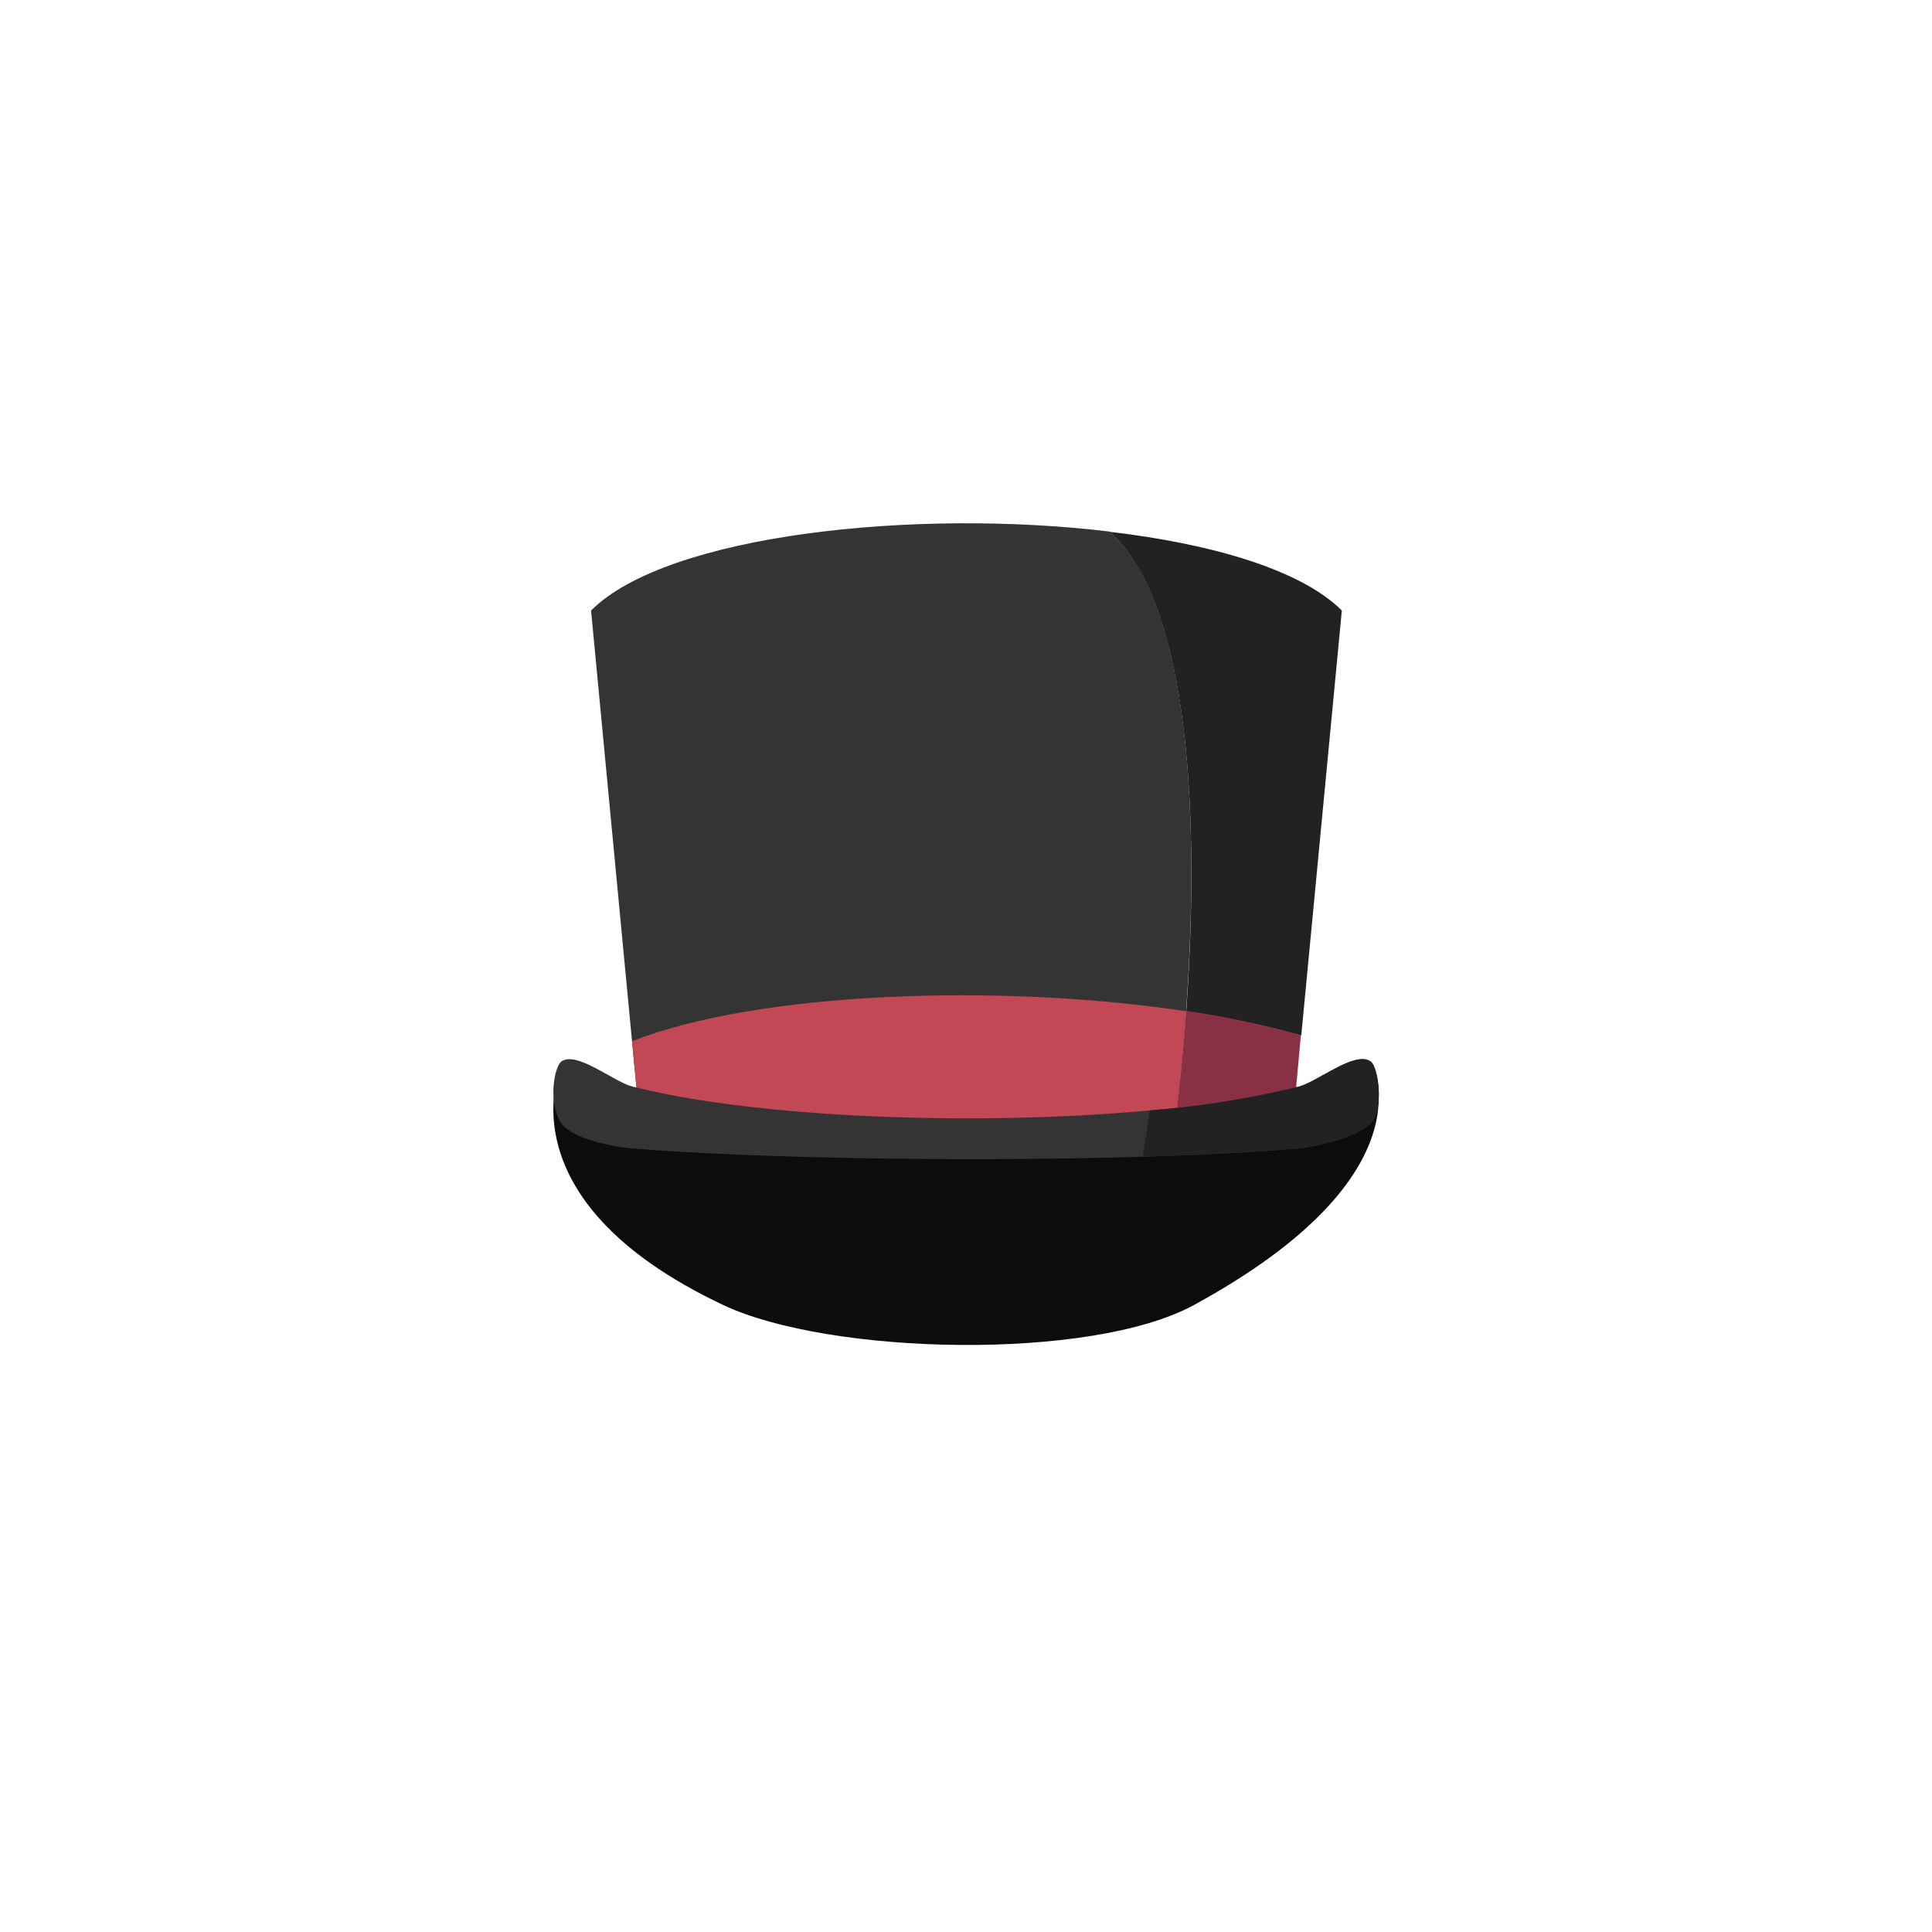
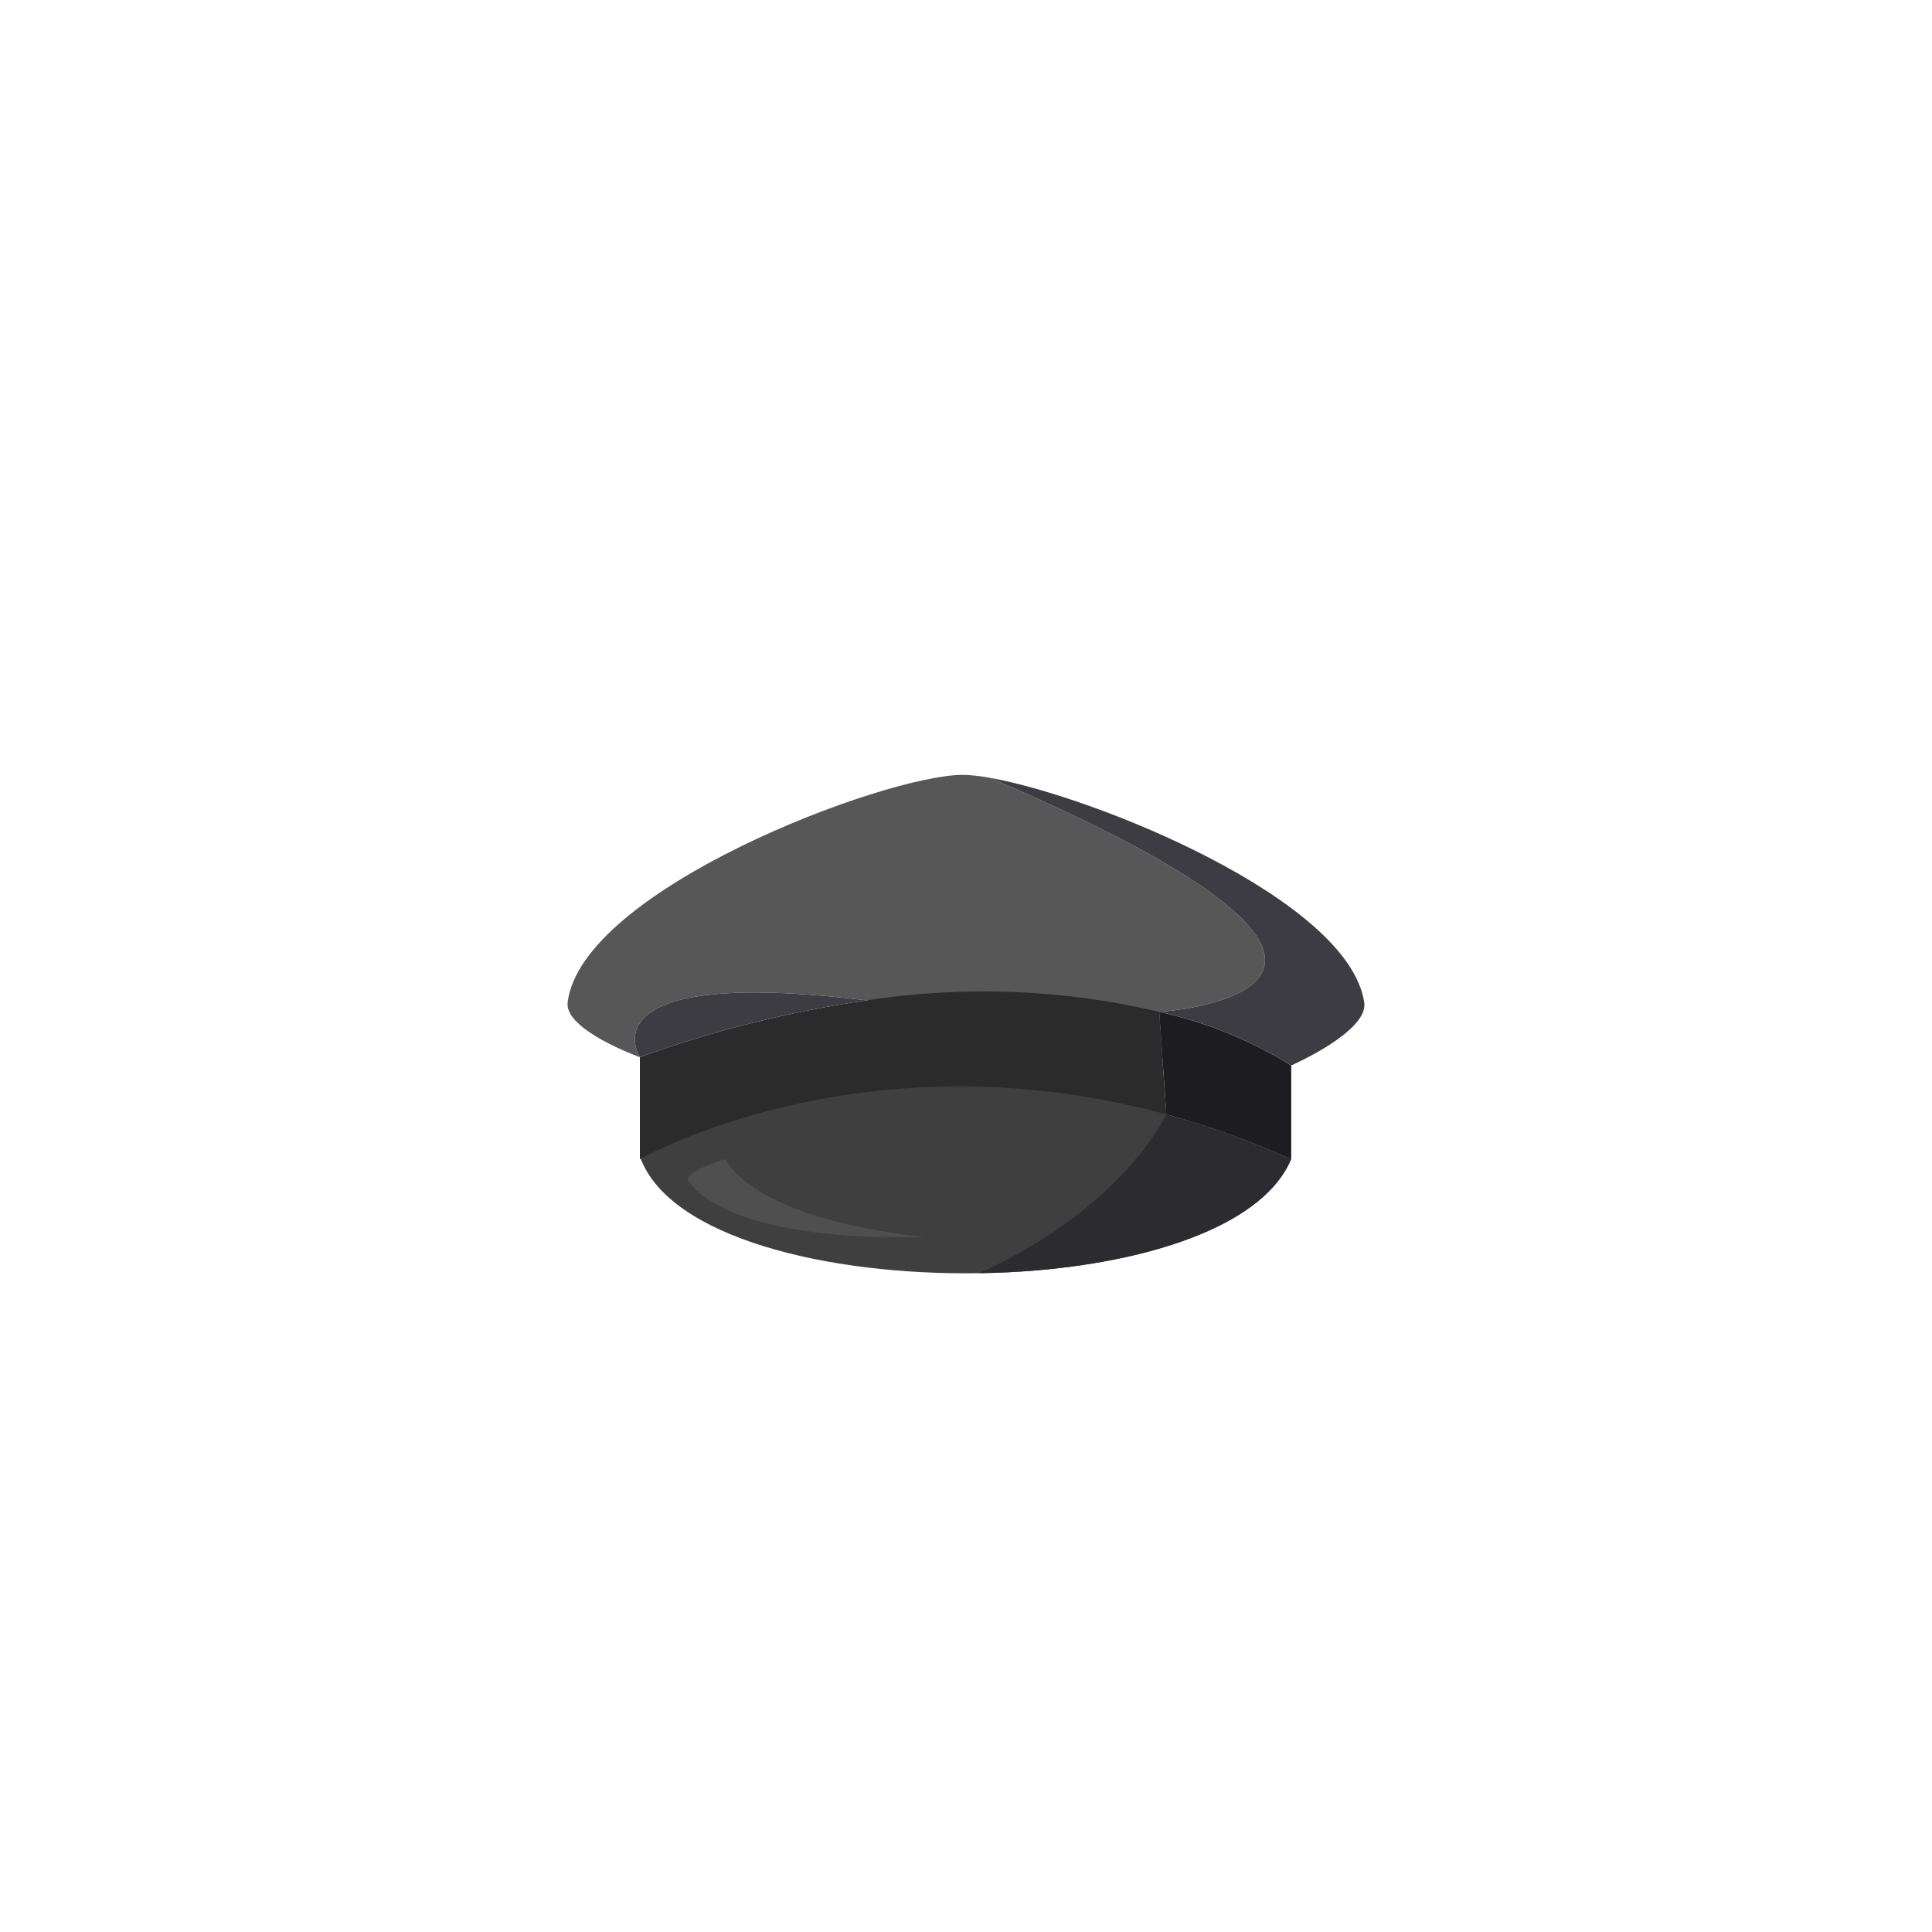
<svg xmlns="http://www.w3.org/2000/svg" id="Camada_1" data-name="Camada 1" viewBox="0 0 150 150">
-   <defs>
-     <style>.cls-1{fill:#0c0c0c;}.cls-2{fill:#353435;}.cls-3{fill:#c14854;}.cls-4{fill:#222223;}.cls-5{fill:#893044;}</style>
-   </defs>
-   <path class="cls-1" d="M43.65,82.48c13.15,8.67,54.48,8.67,62.82,0,0,0,4.87,8.67-13.77,18.84-8,4.37-28.29,3.9-36.55,0C38.54,93,43.65,82.48,43.65,82.48Z" />
-   <path class="cls-2" d="M92.09,78.51c-.26,3.57-.57,6.38-.74,7.81-10.16,1.12-27,2.07-41.88-1.3l-.4-4.18L45.89,47.4c5.9-5.9,25.12-7.95,40.26-6.13C93.13,47.49,92.91,67,92.09,78.51Z" />
-   <path class="cls-3" d="M92.09,78.51c-.26,3.57-.57,6.38-.74,7.81-10.16,1.12-27,2.07-41.88-1.3l-.4-4.18C58.85,77,77.48,76.32,92.09,78.51Z" />
-   <path class="cls-2" d="M106.41,87.22c-1,1.06-4.15,1.81-5.63,1.94-3.31.3-7.47.51-12.06.65-13.29.4-30.12.14-39.7-.65-1.44-.12-4.62-.75-5.43-1.94-1.08-1.58-.55-4.43,0-4.81,1.18-.84,4.07,1.58,5.48,1.94,9.63,2.47,26.92,3.1,40.22,1.86a73.23,73.23,0,0,0,11.6-1.86c1.41-.38,4.32-2.79,5.52-1.94C107,82.79,107.5,86.11,106.41,87.22Z" />
-   <path class="cls-4" d="M104.18,47.4l-3.15,33h0a72.47,72.47,0,0,0-8.93-1.87c.82-11.55,1-31-5.94-37.24C94.17,42.23,101.05,44.27,104.18,47.4Z" />
-   <path class="cls-5" d="M101,80.38,100.58,85s-3.58.67-9.23,1.29c.17-1.43.48-4.24.74-7.81A72.47,72.47,0,0,1,101,80.38Z" />
-   <path class="cls-4" d="M106.41,87.22c-1,1.06-4.15,1.81-5.63,1.94-3.31.3-7.47.51-12.06.65l.57-3.6a73.23,73.23,0,0,0,11.6-1.86c1.41-.38,4.32-2.79,5.52-1.94C107,82.79,107.5,86.11,106.41,87.22Z" />
+   <path d="M90.01,78.56H90l.28,4.03-9.69-.12h-.01l-6.86-.08c4.34-1.46,5.35-3.16-5.21-4.56-.42-.06-.83-.11-1.23-.16-22.16-2.7-17.6,4.41-17.6,4.41s-5.86-2.1-5.61-4.24c1.04-8.77,24.63-17.68,30.68-17.68a12.283,12.283,0,0,1,2.15.24C114.9,76.73,90.64,78.52,90.01,78.56Z" style="fill:#575757" />
+   <path d="M90.01,78.56H90l.28,4.03.18,2.58.09,1.35A66.54,66.54,0,0,1,100.24,90c0-.01.01-.02.01-.03V82.72A32.926,32.926,0,0,0,90.01,78.56Z" style="fill:#1c1c21" />
+   <path d="M105.92,77.84c.33,2.26-5.67,4.88-5.67,4.88a32.926,32.926,0,0,0-10.24-4.16c.63-.04,24.89-1.83-13.11-18.16C85.01,61.85,104.74,69.84,105.92,77.84Z" style="fill:#3c3c42" />
+   <path d="M67.28,77.67a89.165,89.165,0,0,0-17.6,4.41S45.12,74.97,67.28,77.67Z" style="fill:#3c3c42" />
+   <path d="M100.24,90c-2.06,4.94-10.32,7.8-19.61,8.62-1.52.13-3.06.21-4.61.23-11.83.19-23.94-2.79-26.27-8.88.01-.01.02-.02.03-.02l.01-.01c.58-.5,7.34-6.15,19.27-7.61h.07a45.262,45.262,0,0,1,5.62-.34,37.386,37.386,0,0,1,5.83.48h.01a50.593,50.593,0,0,1,9.87,2.7l.09,1.35A66.54,66.54,0,0,1,100.24,90Z" style="fill:#3f3f3f" />
+   <path d="M90.46,85.17l-.18-2.58L90,78.56a59.463,59.463,0,0,0-22.72-.89,89.165,89.165,0,0,0-17.6,4.41V90s.02-.01.07-.03c.01-.01.02-.02.03-.02l.01-.01c1.53-.84,18.26-9.55,40.76-3.42Z" style="fill:#2b2b2b" />
+   <path d="M53.366,91.527C53.652,90.74,56.346,90,56.346,90s1.777,4.577,15.434,6.042C55.441,96.419,53.366,91.527,53.366,91.527Z" style="fill:#4f4f4f" />
+   <path d="M100.24,90c-2.06,4.94-10.32,7.8-19.61,8.62-1.52.13-3.06.21-4.61.23.1-.05.21-.1.32-.15,10.95-5.05,14.21-12.18,14.21-12.18A66.54,66.54,0,0,1,100.24,90Z" style="fill:#2c2c30" />
</svg>
